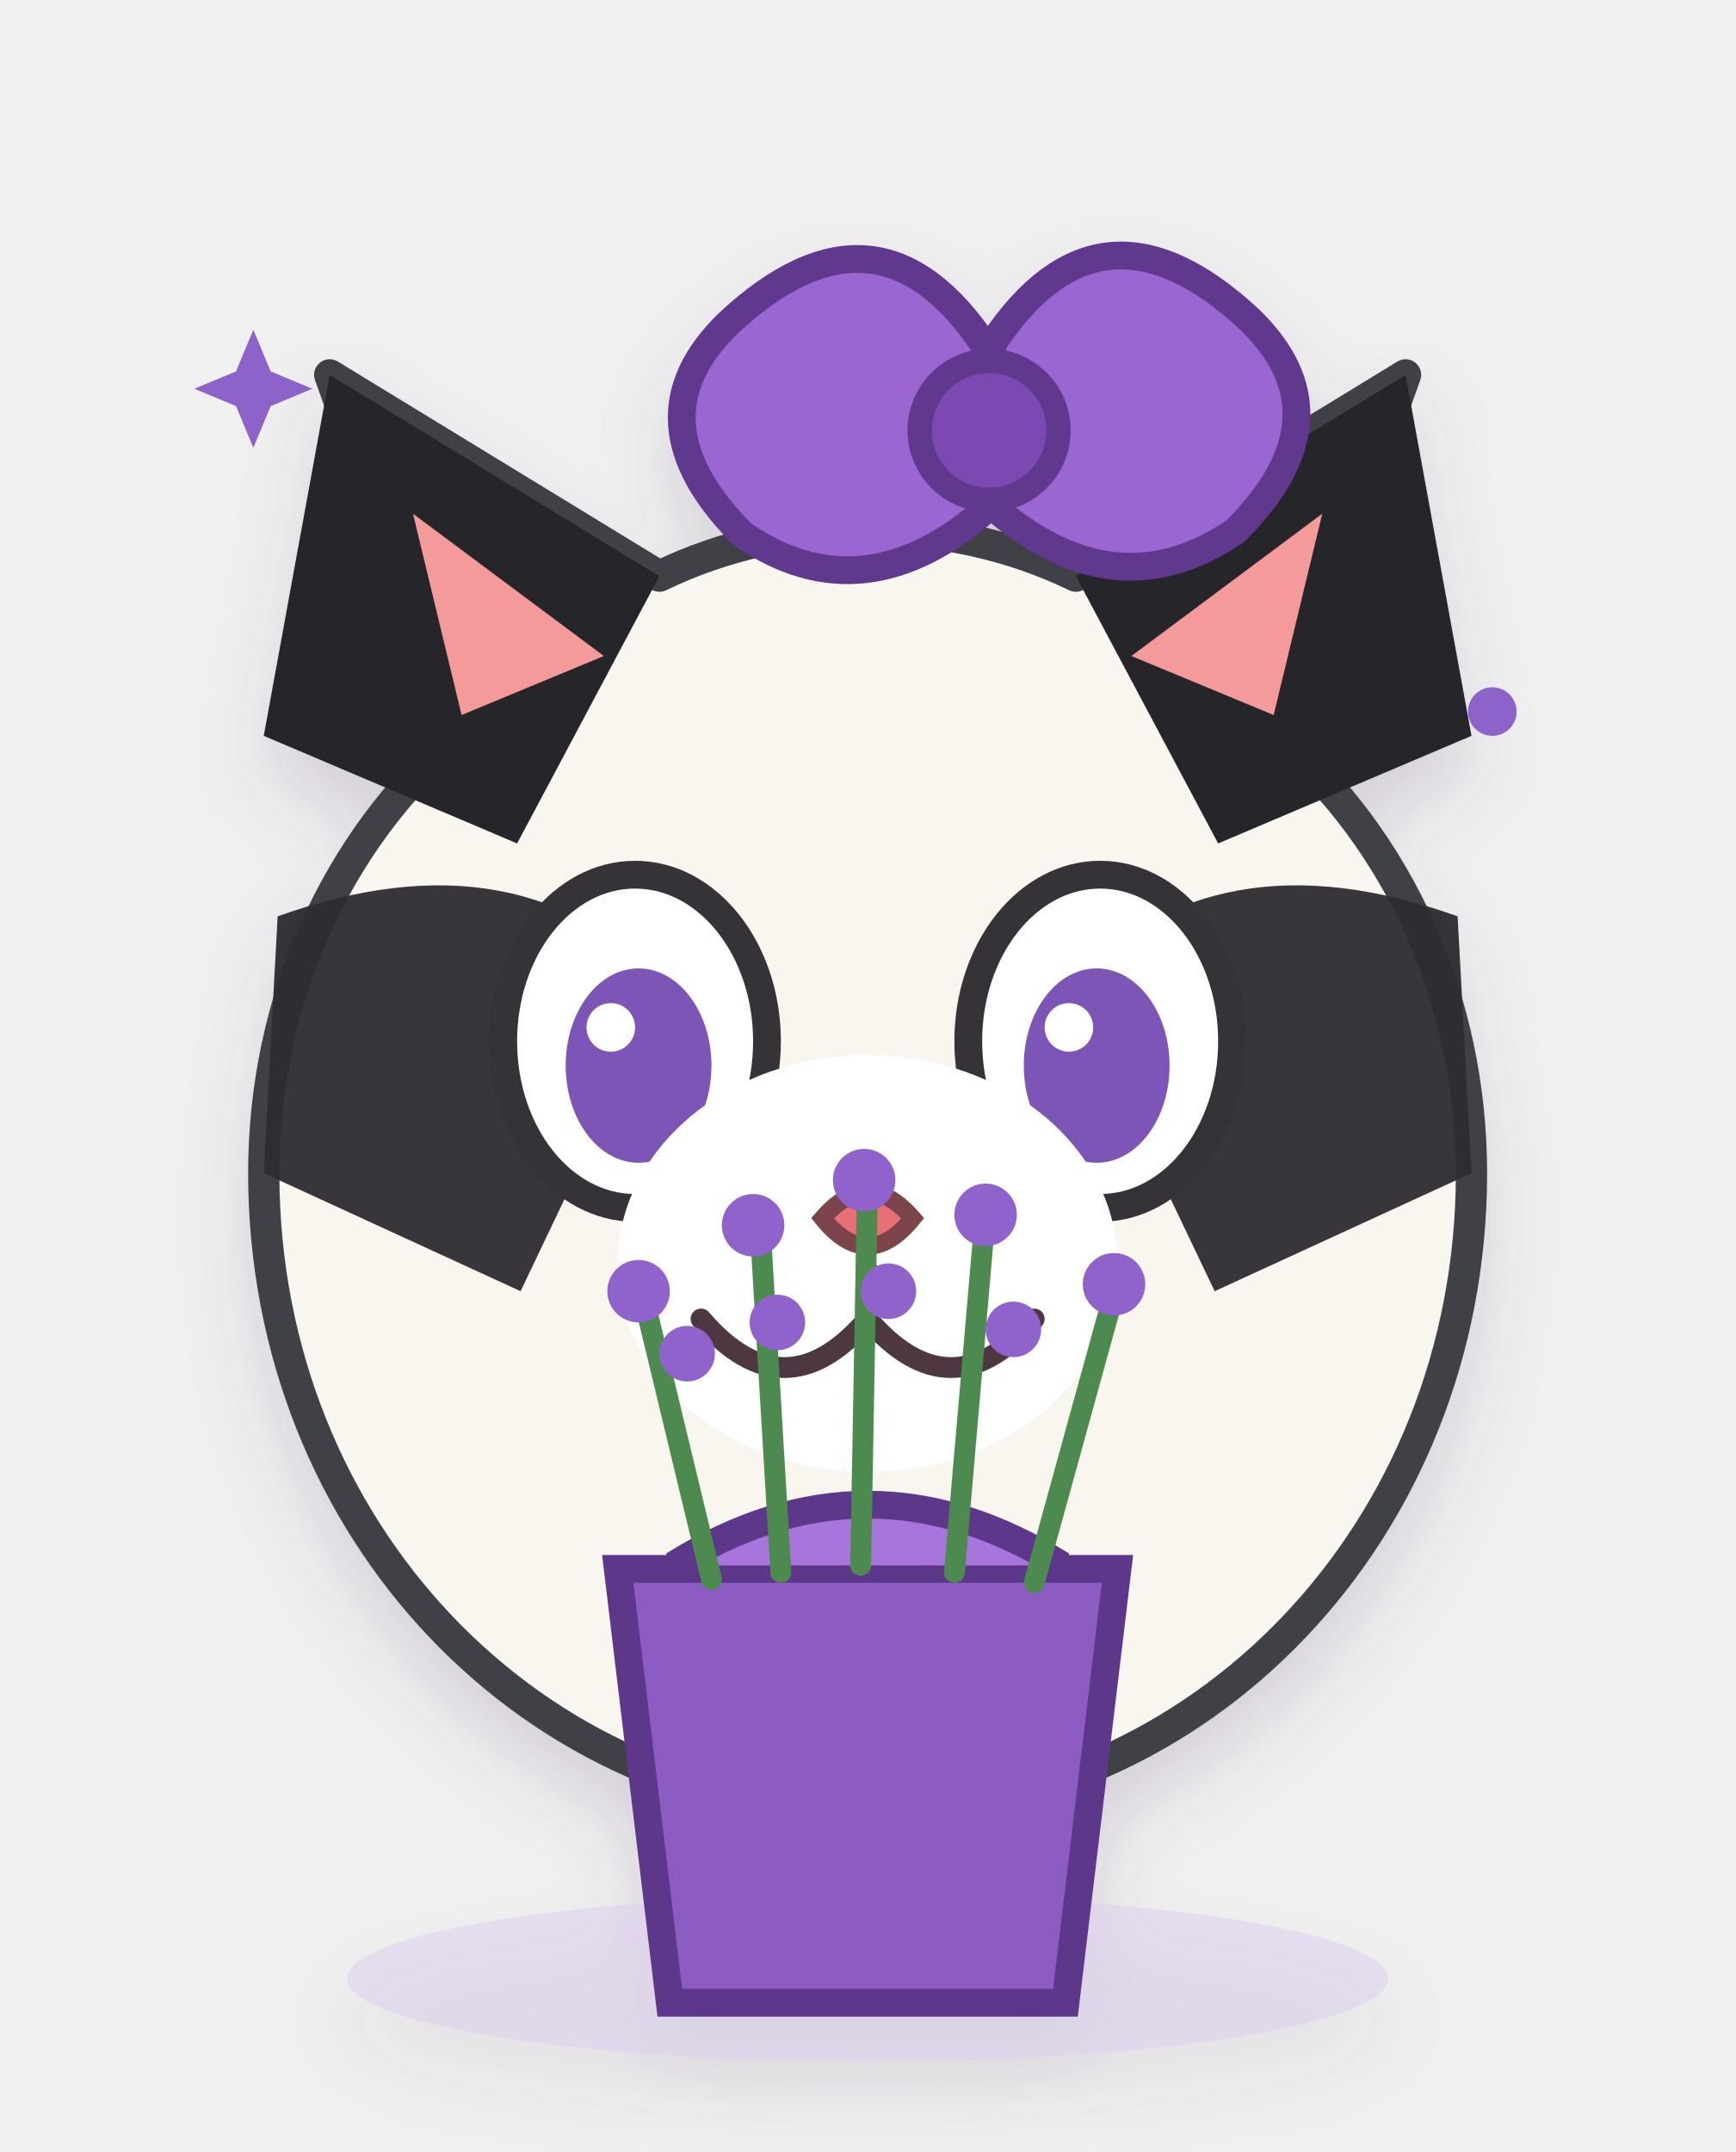
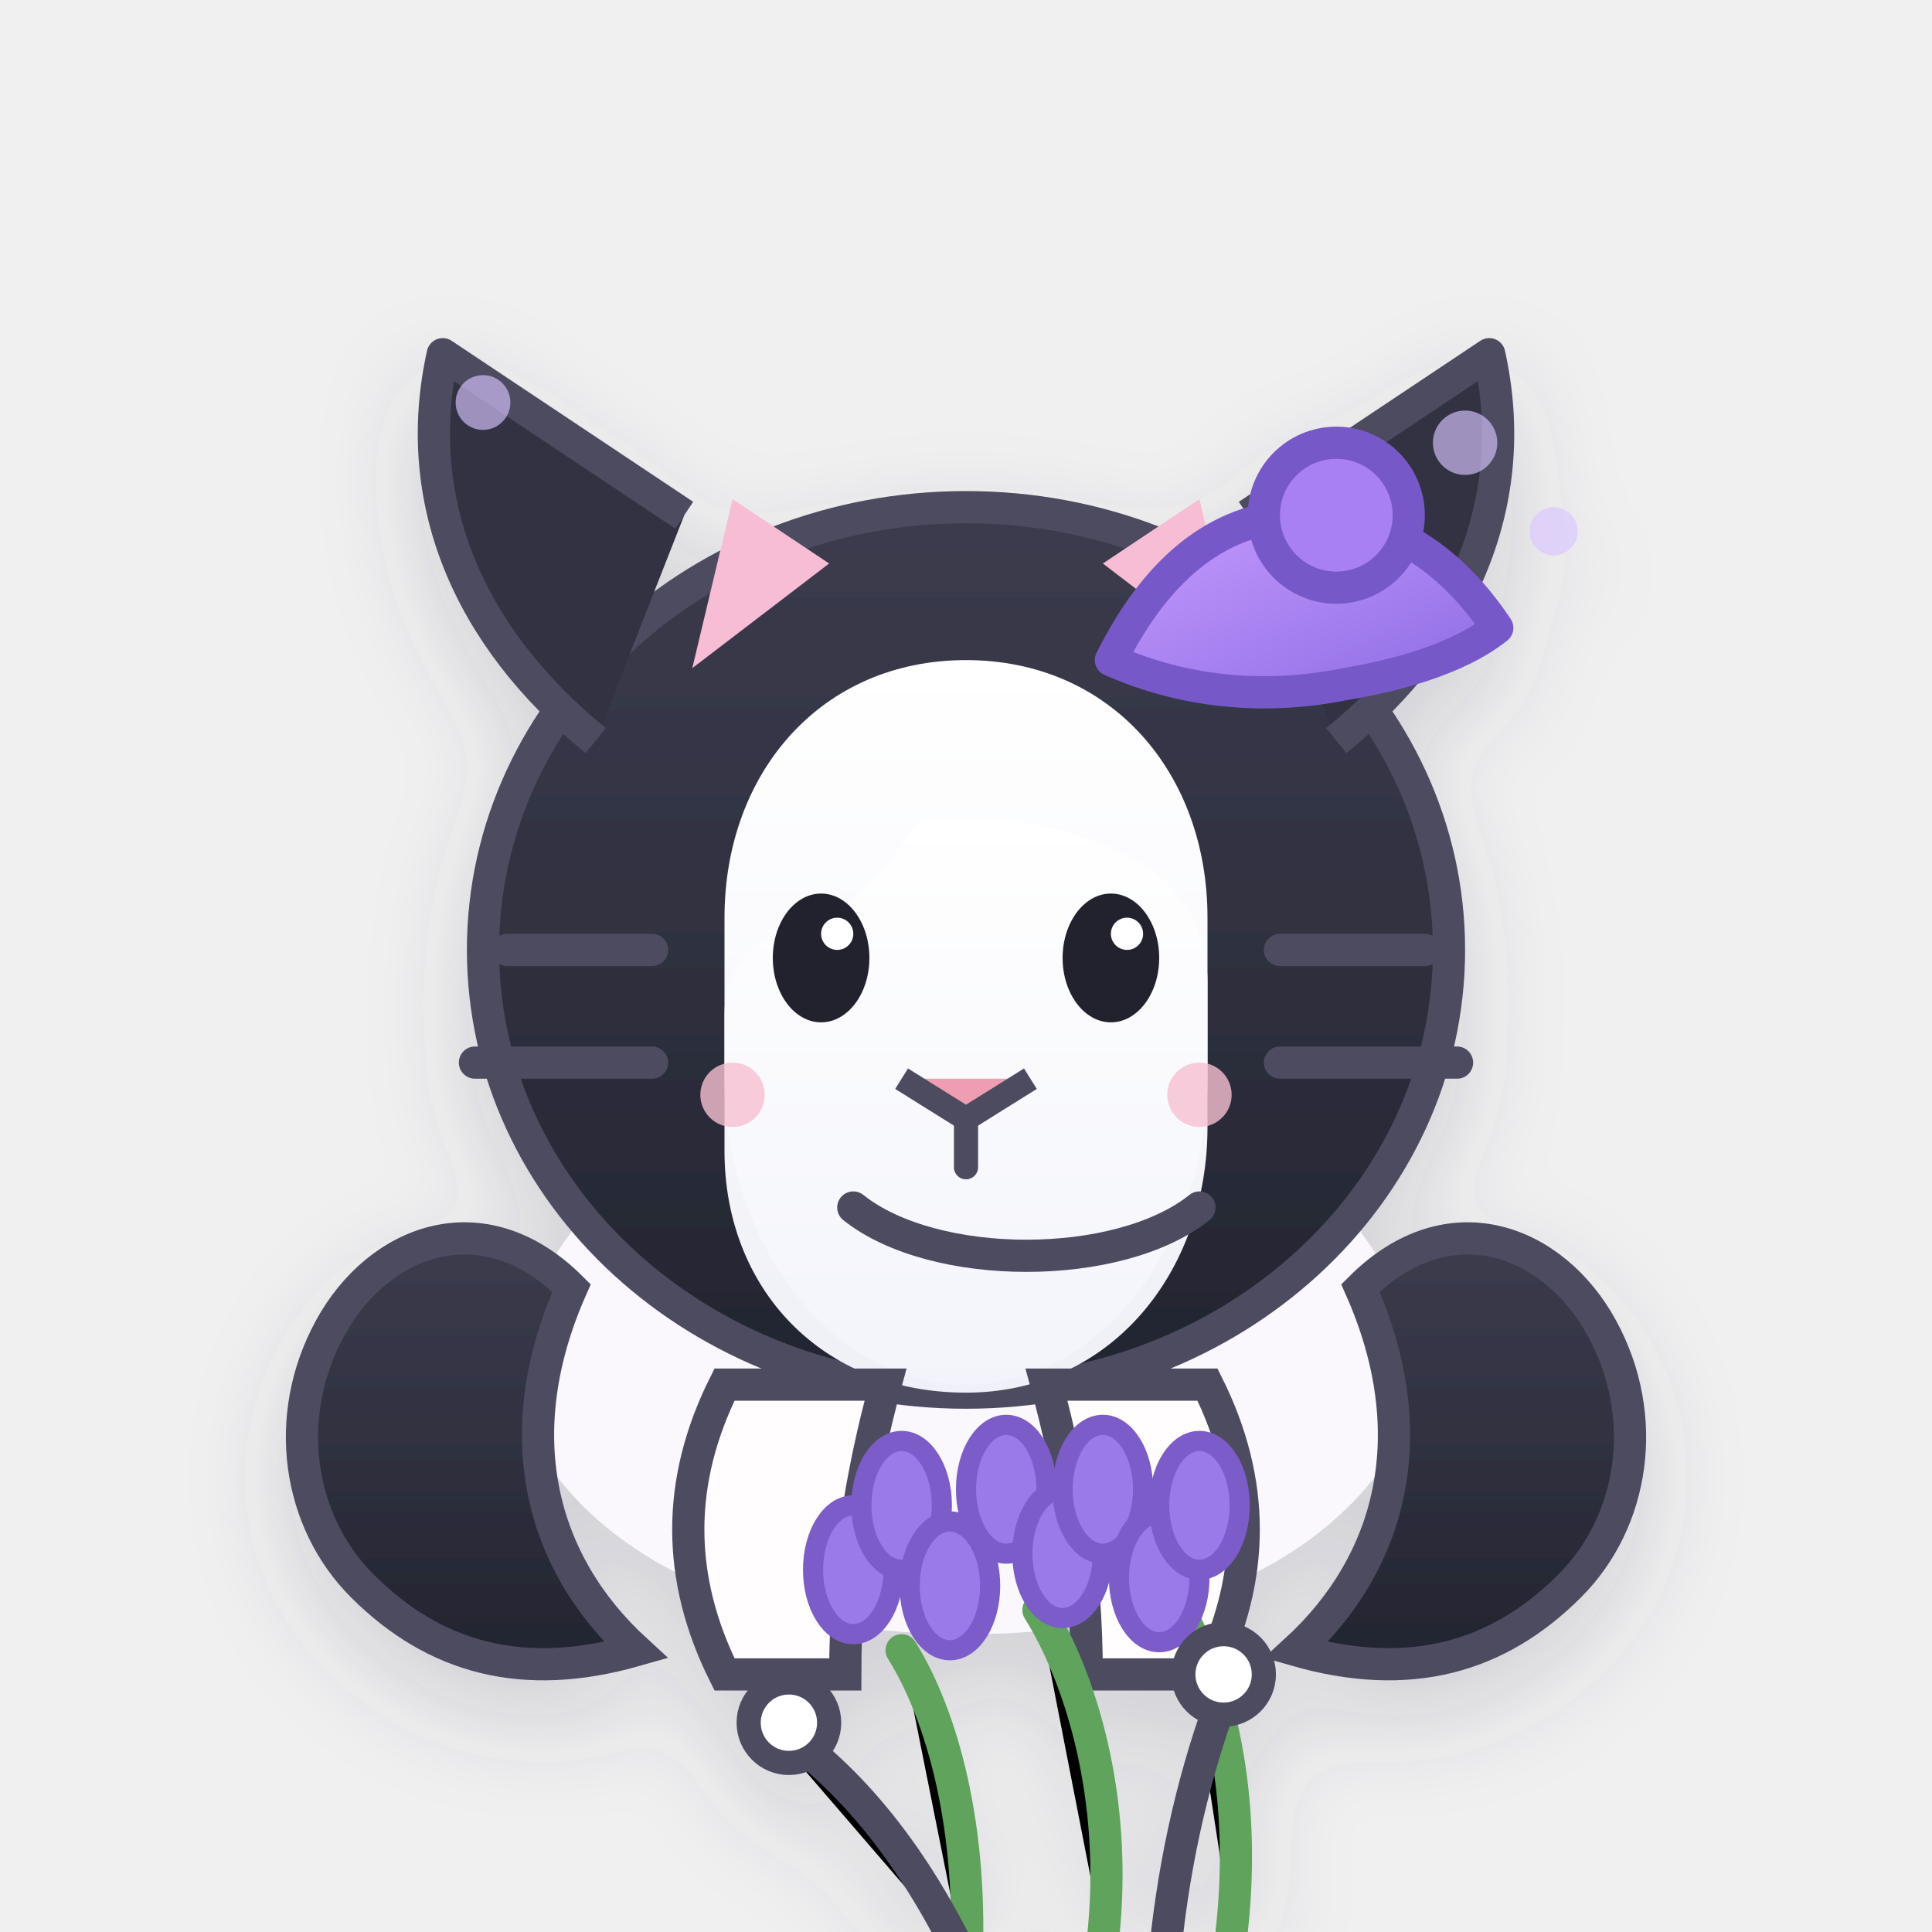
- <svg xmlns="http://www.w3.org/2000/svg" viewBox="0 0 500 620" role="img" aria-label="라벤더냥, 검정과 흰색 고양이 문장과 독해 선생님">
+ <svg xmlns="http://www.w3.org/2000/svg" viewBox="0 0 240 240" role="img" aria-label="라벤더냥">
  <defs>
-     <filter id="s" x="-30%" y="-30%" width="160%" height="180%">
-       <feDropShadow dx="0" dy="12" stdDeviation="10" flood-color="#5d4771" flood-opacity=".18" />
+     <linearGradient id="blackfur" x1="0" y1="0" x2="0" y2="1">
+       <stop offset="0" stop-color="#3c3c4e" />
+       <stop offset="1" stop-color="#222430" />
+     </linearGradient>
+     <linearGradient id="whitefur" x1="0" y1="0" x2="0" y2="1">
+       <stop offset="0" stop-color="#ffffff" />
+       <stop offset="1" stop-color="#f3f4fb" />
+     </linearGradient>
+     <linearGradient id="lavbow" x1="0" y1="0" x2="1" y2="1">
+       <stop offset="0" stop-color="#c79bff" />
+       <stop offset="1" stop-color="#8b6be3" />
+     </linearGradient>
+     <filter id="shadow" x="-20%" y="-20%" width="140%" height="140%">
+       <feDropShadow dx="0" dy="5" stdDeviation="6" flood-color="#51446b" flood-opacity=".18" />
    </filter>
-     <style>
- .char{transform-box:fill-box;transform-origin:center bottom;animation:float 3.2s ease-in-out infinite}.paw{transform-box:fill-box;transform-origin:55% 85%;animation:wave 2.8s ease-in-out infinite}.eye{transform-box:fill-box;transform-origin:center;animation:blink 5s infinite}.spark{animation:twinkle 2.2s ease-in-out infinite;transform-origin:center}
- @keyframes float{0%,100%{transform:translateY(0)}50%{transform:translateY(-8px)}}@keyframes wave{0%,68%,100%{transform:rotate(0)}76%{transform:rotate(-12deg)}84%{transform:rotate(8deg)}}@keyframes blink{0%,46%,50%,100%{transform:scaleY(1)}48%{transform:scaleY(.08)}}@keyframes twinkle{0%,100%{opacity:.25;transform:scale(.75)}50%{opacity:1;transform:scale(1.15)}}@media(prefers-reduced-motion:reduce){.char,.paw,.eye,.spark{animation:none}}
- </style>
  </defs>
-   <g class="char" filter="url(#s)">
-     <ellipse cx="250" cy="570" rx="150" ry="24" fill="#d7c7ec" opacity=".45" />
-     <path d="M132 212L95 108l95 58c37-18 83-18 120 0l95-58-37 104c35 30 56 76 56 126 0 103-78 184-174 184S76 441 76 338c0-50 21-96 56-126z" fill="#f9f6ef" stroke="#414047" stroke-width="9" stroke-linejoin="round" />
-     <path d="M95 108l95 58-41 77-73-31zM405 108l-95 58 41 77 73-31z" fill="#28272c" />
-     <path d="M119 148l55 41-41 17zM381 148l-55 41 41 17z" fill="#f49a9a" />
-     <path d="M80 264q70-25 112 20l-42 88-74-34zM420 264q-70-25-112 20l42 88 74-34z" fill="#2d2c31" opacity=".95" />
-     <ellipse class="eye" cx="183" cy="300" rx="38" ry="48" fill="#fff" stroke="#343038" stroke-width="8" />
-     <ellipse class="eye" cx="317" cy="300" rx="38" ry="48" fill="#fff" stroke="#343038" stroke-width="8" />
-     <ellipse cx="184" cy="307" rx="21" ry="28" fill="#7b55b7" />
-     <ellipse cx="316" cy="307" rx="21" ry="28" fill="#7b55b7" />
-     <circle cx="176" cy="296" r="7" fill="#fff" />
-     <circle cx="308" cy="296" r="7" fill="#fff" />
-     <ellipse cx="250" cy="364" rx="72" ry="60" fill="#fff" />
-     <path d="M237 351q13-15 26 0-13 16-26 0z" fill="#e96e74" stroke="#7b454c" stroke-width="5" />
-     <path d="M250 366v14m0 0q-24 28-48 0m48 0q24 28 48 0" fill="none" stroke="#4d3842" stroke-width="6" stroke-linecap="round" />
-     <path d="M178 452h144l-15 125H193z" fill="#8c5bc3" stroke="#5d378a" stroke-width="8" />
-     <path d="M194 451q56-35 112 0" fill="#a875dc" stroke="#5d378a" stroke-width="8" />
-     <g stroke="#4d8a50" stroke-width="6" stroke-linecap="round">
-       <path d="M205 455l-20-83M225 453l-6-100M248 451l2-112M275 453l9-104M298 456l24-87" />
+   <g filter="url(#shadow)">
+     <g transform="translate(120 118)">
+       <path d="M-57 53c5 19 26 32 57 32s52-13 57-32c-3-15-13-27-29-34H-28c-16 7-26 19-29 34z" fill="#fcf9ff" opacity=".95" />
+       <path d="M-49 42c-8 18-4 34 8 45-14 4-25 1-34-8-8-8-10-21-4-32 6-11 19-16 30-5z" fill="url(#blackfur)" stroke="#4e4b61" stroke-width="4" />
+       <path d="M49 42c8 18 4 34-8 45 14 4 25 1 34-8 8-8 10-21 4-32-6-11-19-16-30-5z" fill="url(#blackfur)" stroke="#4e4b61" stroke-width="4" />
+       <ellipse cx="0" cy="0" rx="60" ry="55" fill="url(#blackfur)" stroke="#4e4b61" stroke-width="4" />
+       <path d="M-46-26c-16-13-23-30-19-48l30 20" fill="#313243" stroke="#4e4b61" stroke-width="4" stroke-linejoin="round" />
+       <path d="M46-26c16-13 23-30 19-48L35-54" fill="#313243" stroke="#4e4b61" stroke-width="4" stroke-linejoin="round" />
+       <path d="M-29-56-17-48-34-35" fill="#f7bdd4" />
+       <path d="M29-56 17-48 34-35" fill="#f7bdd4" />
+       <path d="M-30-4c0-18 12-32 30-32s30 14 30 32v20c0 20-13 38-30 38S-30 36-30 16z" fill="url(#whitefur)" />
+       <path d="M-6-16c-5 8-10 12-17 14-4 1-7 5-7 10v17c0 17 12 30 30 30s30-15 30-33V4c0-6-3-11-7-14-10-6-19-7-29-6z" fill="url(#whitefur)" opacity=".98" />
+       <ellipse cx="-18" cy="1" rx="6" ry="8" fill="#24242d" />
+       <ellipse cx="18" cy="1" rx="6" ry="8" fill="#24242d" />
+       <circle cx="-16" cy="-2" r="2" fill="#fff" />
+       <circle cx="20" cy="-2" r="2" fill="#fff" />
+       <path d="M-8 16 0 21 8 16" fill="#ee9db2" stroke="#4e4b61" stroke-width="3" stroke-linejoin="round" />
+       <path d="M0 21v6" stroke="#4e4b61" stroke-width="3" stroke-linecap="round" />
+       <path d="M-14 32c10 8 33 8 43 0" fill="none" stroke="#4e4b61" stroke-width="4" stroke-linecap="round" />
+       <path d="M-39 0h-18M-39 14h-22M39 0h18M39 14h22" stroke="#4e4b61" stroke-width="4" stroke-linecap="round" />
+       <circle cx="-29" cy="18" r="4" fill="#f6bfd1" opacity=".8" />
+       <circle cx="29" cy="18" r="4" fill="#f6bfd1" opacity=".8" />
+       <g transform="translate(34 -44)">
+         <path d="M-16 8c6-12 14-18 24-18 10 0 18 5 24 14-5 4-13 6-19 7-10 2-20 1-29-3z" fill="url(#lavbow)" stroke="#7759c8" stroke-width="4" stroke-linejoin="round" />
+         <circle cx="12" cy="-10" r="9" fill="#a980f4" stroke="#7759c8" stroke-width="4" />
+       </g>
+       <path d="M-30 54c-6 12-6 24 0 36h15c0-13 2-25 5-36z" fill="#fffdfd" stroke="#4e4b61" stroke-width="4" />
+       <path d="M30 54c6 12 6 24 0 36H15c0-13-2-25-5-36z" fill="#fffdfd" stroke="#4e4b61" stroke-width="4" />
+       <g transform="translate(12 87)">
+         <path d="M-20 0c5 8 9 22 8 40" stroke="#61a35d" stroke-width="4" stroke-linecap="round" />
+         <path d="M-3-5c5 8 10 23 8 41" stroke="#61a35d" stroke-width="4" stroke-linecap="round" />
+         <path d="M15-4c4 8 8 21 6 39" stroke="#61a35d" stroke-width="4" stroke-linecap="round" />
+         <g fill="#9a79e8" stroke="#7b5bc8" stroke-width="2.5">
+           <ellipse cx="-26" cy="-10" rx="5" ry="8" />
+           <ellipse cx="-20" cy="-18" rx="5" ry="8" />
+           <ellipse cx="-14" cy="-8" rx="5" ry="8" />
+           <ellipse cx="-7" cy="-20" rx="5" ry="8" />
+           <ellipse cx="0" cy="-12" rx="5" ry="8" />
+           <ellipse cx="5" cy="-20" rx="5" ry="8" />
+           <ellipse cx="12" cy="-9" rx="5" ry="8" />
+           <ellipse cx="17" cy="-18" rx="5" ry="8" />
+         </g>
+         <path d="M-38 8q15 9 25 29M21 3q-6 15-8 32" stroke="#4e4b61" stroke-width="4" stroke-linecap="round" />
+         <circle cx="-34" cy="9" r="5" fill="#fff" stroke="#4e4b61" stroke-width="3" />
+         <circle cx="20" cy="3" r="5" fill="#fff" stroke="#4e4b61" stroke-width="3" />
+       </g>
+       <g fill="#d8c4ff" opacity=".65">
+         <circle cx="62" cy="-63" r="4" />
+         <circle cx="73" cy="-52" r="3" />
+         <circle cx="-60" cy="-68" r="3.4" />
+       </g>
    </g>
-     <g fill="#8f62cc">
-       <circle cx="184" cy="372" r="9" />
-       <circle cx="198" cy="390" r="8" />
-       <circle cx="217" cy="353" r="9" />
-       <circle cx="224" cy="381" r="8" />
-       <circle cx="249" cy="340" r="9" />
-       <circle cx="256" cy="372" r="8" />
-       <circle cx="284" cy="350" r="9" />
-       <circle cx="292" cy="383" r="8" />
-       <circle cx="321" cy="370" r="9" />
-     </g>
-     <path d="M286 99q31-47 74-7 29 28-4 61-35 24-71-8zM284 100q-31-47-74-7-29 28 4 61 35 24 71-8z" fill="#9a66d1" stroke="#60378e" stroke-width="8" />
-     <circle cx="285" cy="124" r="20" fill="#7c49b3" stroke="#60378e" stroke-width="7" />
-   </g>
-   <g class="spark" fill="#8d62c9">
-     <path d="M73 95l5 12 12 5-12 5-5 12-5-12-12-5 12-5z" />
-     <circle cx="430" cy="205" r="7" />
  </g>
</svg>
